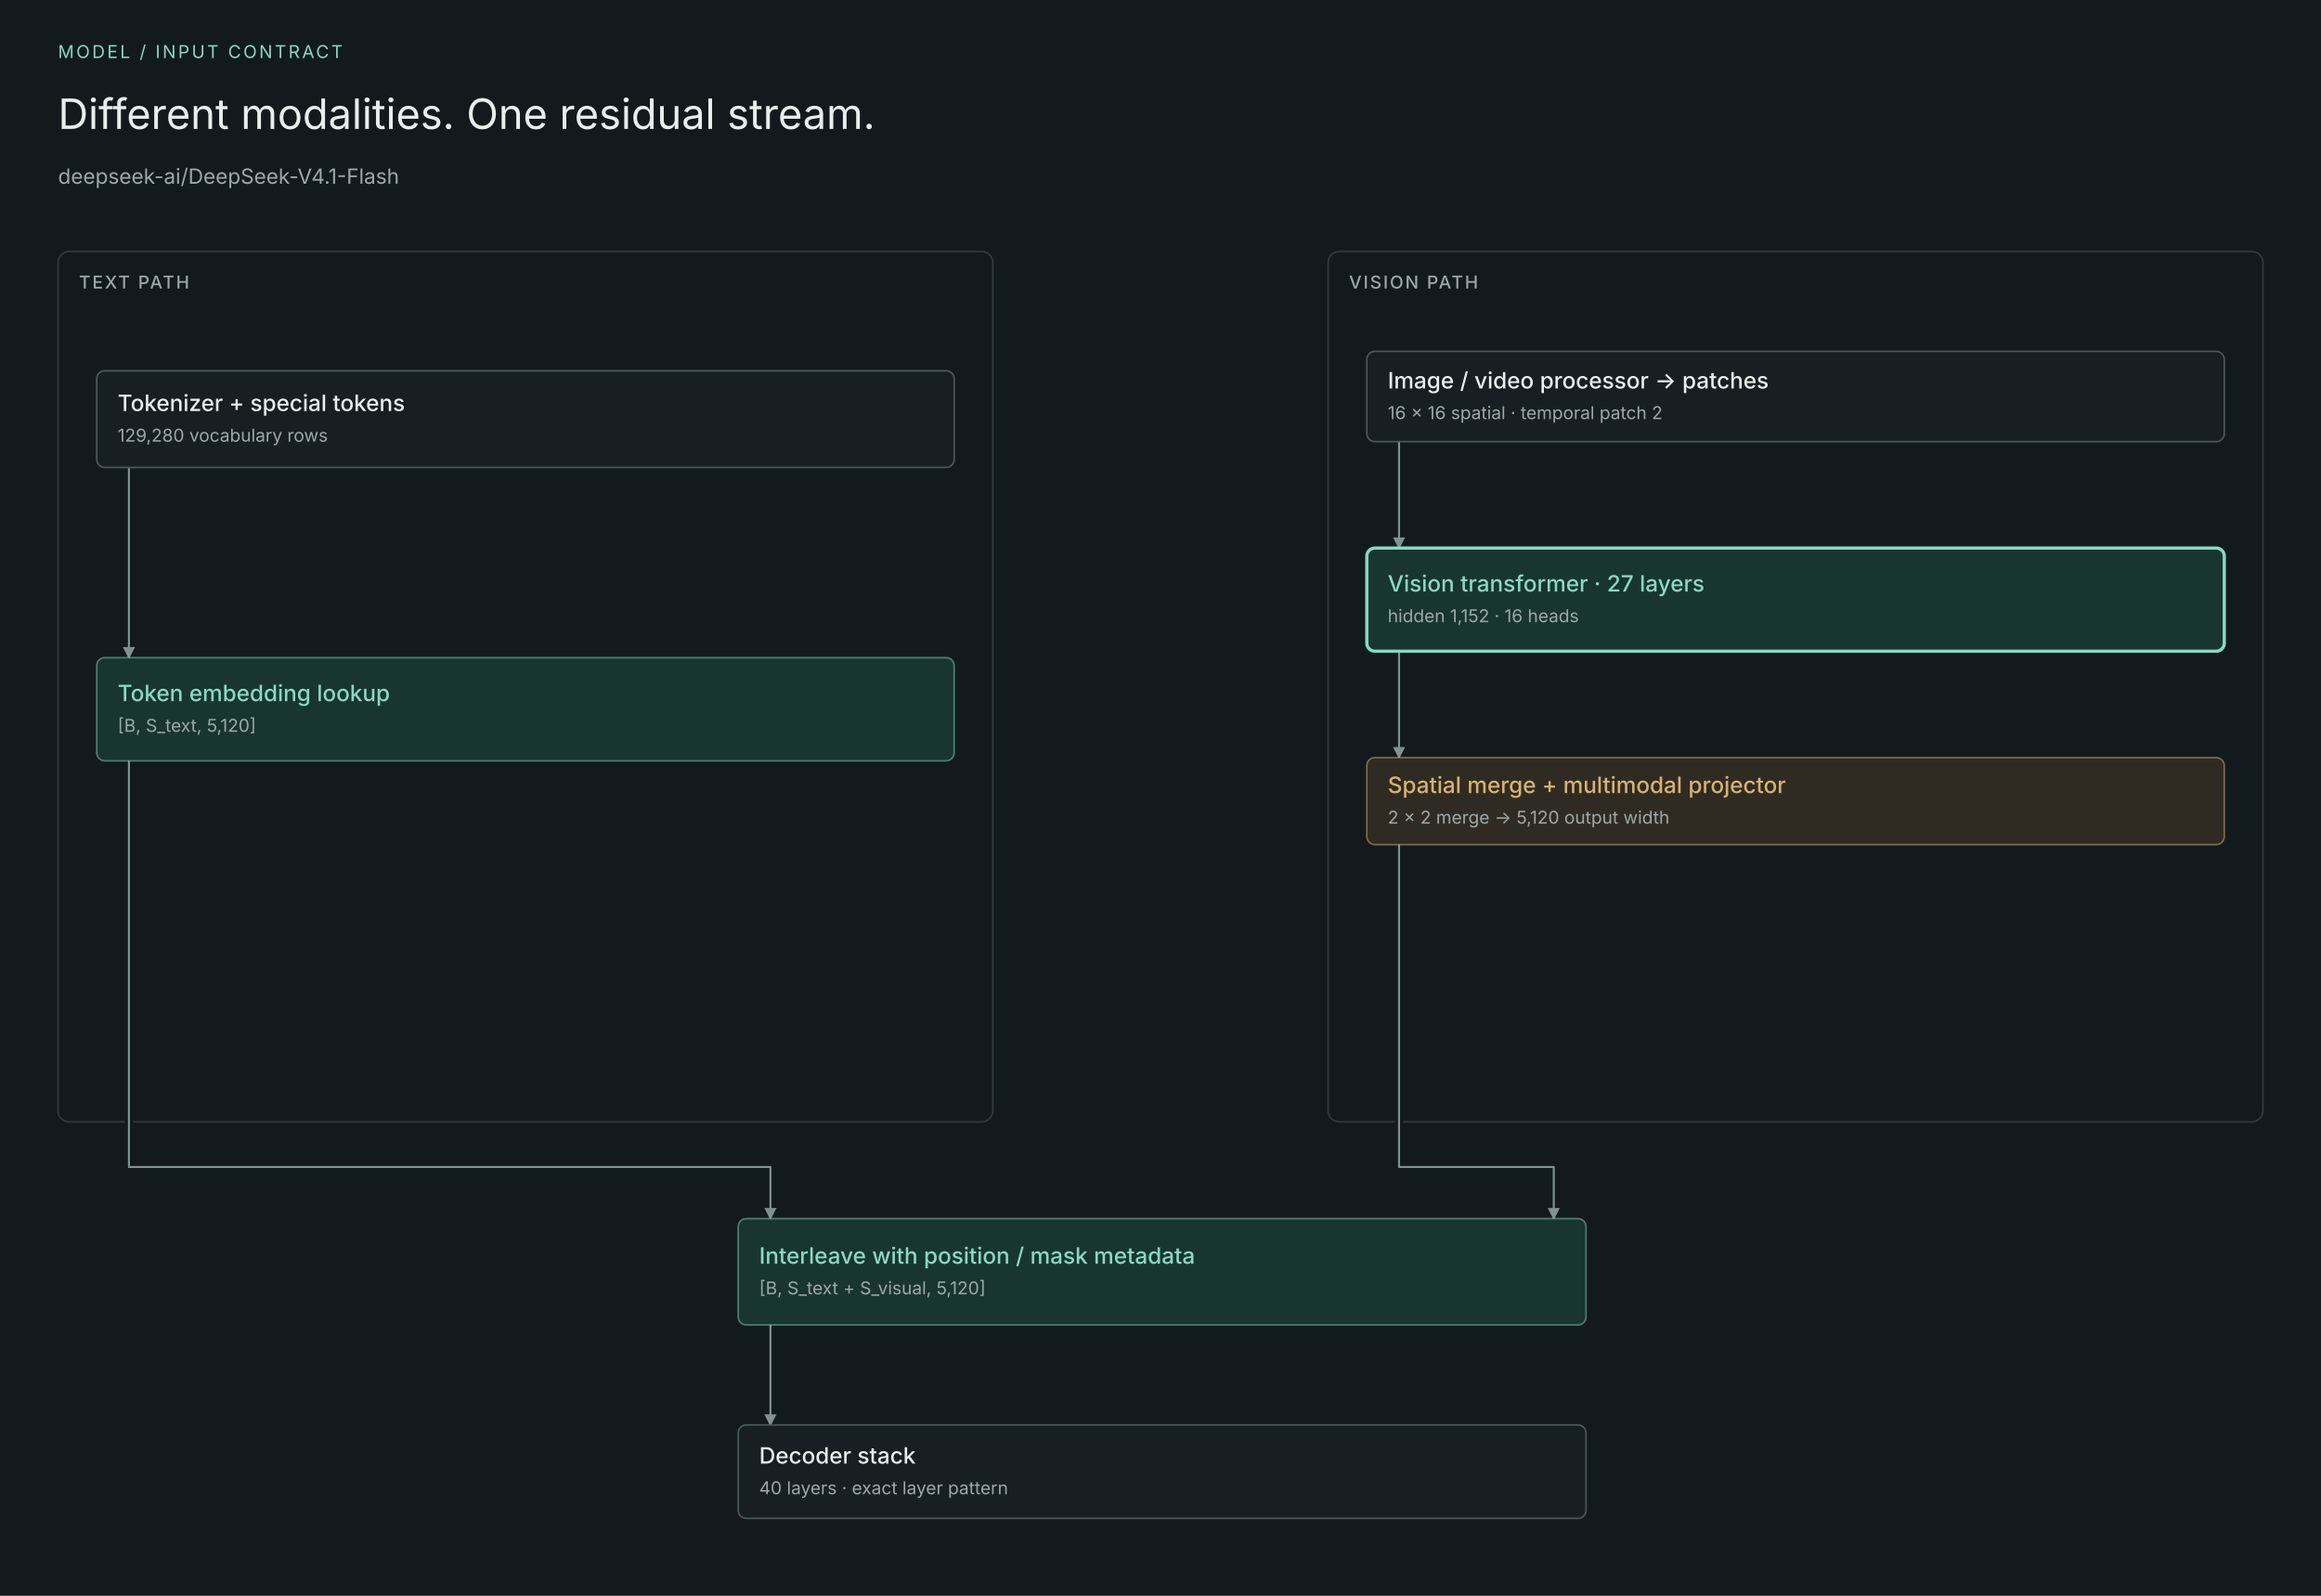
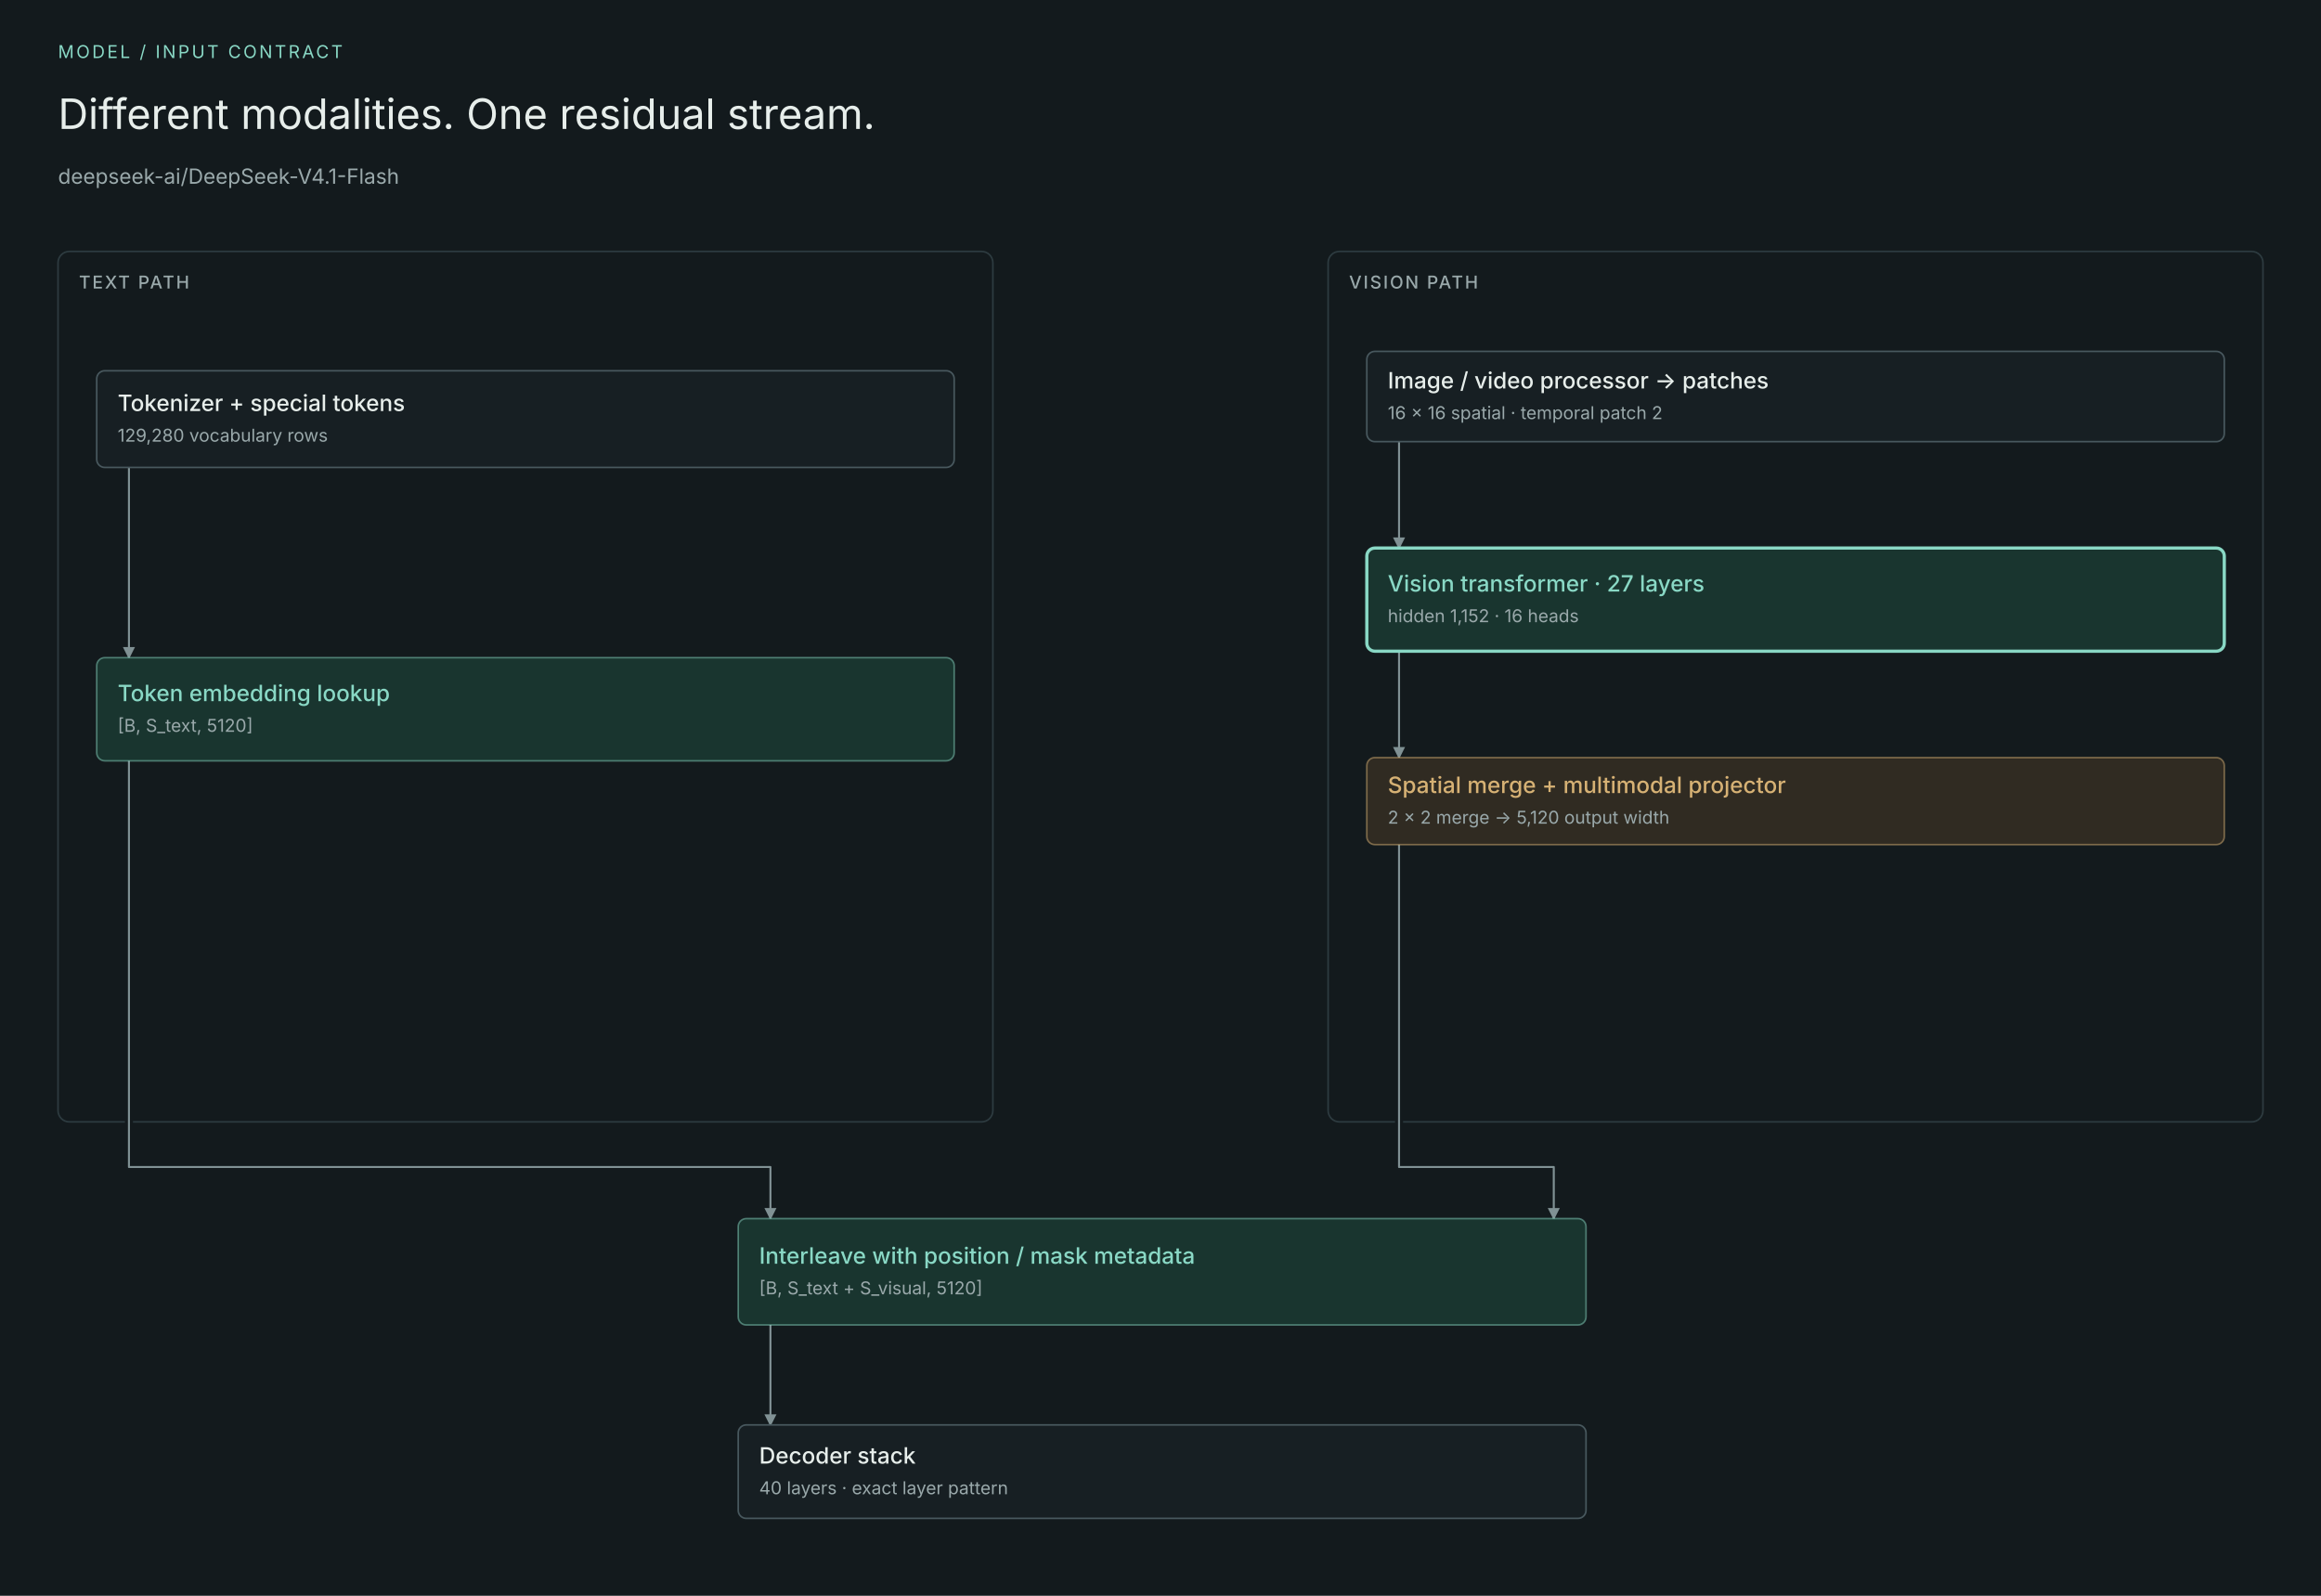
<svg xmlns="http://www.w3.org/2000/svg" class="schematic" id="schematic" viewBox="0 0 1440 990" role="group" aria-label="DeepSeek V4.1 Flash Architecture schematic" style="fill:rgb(0, 0, 0);fill-opacity:1;stroke:none;stroke-width:1px;stroke-opacity:1;stroke-dasharray:none;stroke-linecap:butt;stroke-linejoin:miter;font-family:Inter, -apple-system, &quot;system-ui&quot;, &quot;Segoe UI&quot;, Arial, sans-serif;font-size:14px;font-weight:400;letter-spacing:normal;text-anchor:start;opacity:1" width="1440" height="990">
  <defs style="fill:rgb(0, 0, 0);fill-opacity:1;stroke:none;stroke-width:1px;stroke-opacity:1;stroke-dasharray:none;stroke-linecap:butt;stroke-linejoin:miter;font-family:Inter, -apple-system, &quot;system-ui&quot;, &quot;Segoe UI&quot;, Arial, sans-serif;font-size:14px;font-weight:400;letter-spacing:normal;text-anchor:start;opacity:1">
    <marker id="arrow-flow" viewBox="0 0 8 8" refX="7" refY="4" markerWidth="6" markerHeight="6" orient="auto-start-reverse" style="fill:rgb(0, 0, 0);fill-opacity:1;stroke:none;stroke-width:1px;stroke-opacity:1;stroke-dasharray:none;stroke-linecap:butt;stroke-linejoin:miter;font-family:Inter, -apple-system, &quot;system-ui&quot;, &quot;Segoe UI&quot;, Arial, sans-serif;font-size:14px;font-weight:400;letter-spacing:normal;text-anchor:start;opacity:1">
      <path d="M 0 0 L 8 4 L 0 8 Z" style="fill:rgb(128, 145, 148);fill-opacity:1;stroke:none;stroke-width:1px;stroke-opacity:1;stroke-dasharray:none;stroke-linecap:butt;stroke-linejoin:miter;font-family:Inter, -apple-system, &quot;system-ui&quot;, &quot;Segoe UI&quot;, Arial, sans-serif;font-size:14px;font-weight:400;letter-spacing:normal;text-anchor:start;opacity:1" />
    </marker>
    <marker id="arrow-state" viewBox="0 0 8 8" refX="7" refY="4" markerWidth="6" markerHeight="6" orient="auto-start-reverse" style="fill:rgb(0, 0, 0);fill-opacity:1;stroke:none;stroke-width:1px;stroke-opacity:1;stroke-dasharray:none;stroke-linecap:butt;stroke-linejoin:miter;font-family:Inter, -apple-system, &quot;system-ui&quot;, &quot;Segoe UI&quot;, Arial, sans-serif;font-size:14px;font-weight:400;letter-spacing:normal;text-anchor:start;opacity:1">
      <path d="M 0 0 L 8 4 L 0 8 Z" style="fill:rgb(214, 177, 116);fill-opacity:1;stroke:none;stroke-width:1px;stroke-opacity:1;stroke-dasharray:none;stroke-linecap:butt;stroke-linejoin:miter;font-family:Inter, -apple-system, &quot;system-ui&quot;, &quot;Segoe UI&quot;, Arial, sans-serif;font-size:14px;font-weight:400;letter-spacing:normal;text-anchor:start;opacity:1" />
    </marker>
    <marker id="arrow-residual" viewBox="0 0 8 8" refX="7" refY="4" markerWidth="6" markerHeight="6" orient="auto-start-reverse" style="fill:rgb(0, 0, 0);fill-opacity:1;stroke:none;stroke-width:1px;stroke-opacity:1;stroke-dasharray:none;stroke-linecap:butt;stroke-linejoin:miter;font-family:Inter, -apple-system, &quot;system-ui&quot;, &quot;Segoe UI&quot;, Arial, sans-serif;font-size:14px;font-weight:400;letter-spacing:normal;text-anchor:start;opacity:1">
      <path d="M 0 0 L 8 4 L 0 8 Z" style="fill:rgb(128, 145, 148);fill-opacity:1;stroke:none;stroke-width:1px;stroke-opacity:1;stroke-dasharray:none;stroke-linecap:butt;stroke-linejoin:miter;font-family:Inter, -apple-system, &quot;system-ui&quot;, &quot;Segoe UI&quot;, Arial, sans-serif;font-size:14px;font-weight:400;letter-spacing:normal;text-anchor:start;opacity:1" />
    </marker>
    <marker id="arrow-comm" viewBox="0 0 8 8" refX="7" refY="4" markerWidth="6" markerHeight="6" orient="auto-start-reverse" style="fill:rgb(0, 0, 0);fill-opacity:1;stroke:none;stroke-width:1px;stroke-opacity:1;stroke-dasharray:none;stroke-linecap:butt;stroke-linejoin:miter;font-family:Inter, -apple-system, &quot;system-ui&quot;, &quot;Segoe UI&quot;, Arial, sans-serif;font-size:14px;font-weight:400;letter-spacing:normal;text-anchor:start;opacity:1">
      <path d="M 0 0 L 8 4 L 0 8 Z" style="fill:rgb(183, 167, 228);fill-opacity:1;stroke:none;stroke-width:1px;stroke-opacity:1;stroke-dasharray:none;stroke-linecap:butt;stroke-linejoin:miter;font-family:Inter, -apple-system, &quot;system-ui&quot;, &quot;Segoe UI&quot;, Arial, sans-serif;font-size:14px;font-weight:400;letter-spacing:normal;text-anchor:start;opacity:1" />
    </marker>
    <marker id="arrow-control" viewBox="0 0 8 8" refX="7" refY="4" markerWidth="6" markerHeight="6" orient="auto-start-reverse" style="fill:rgb(0, 0, 0);fill-opacity:1;stroke:none;stroke-width:1px;stroke-opacity:1;stroke-dasharray:none;stroke-linecap:butt;stroke-linejoin:miter;font-family:Inter, -apple-system, &quot;system-ui&quot;, &quot;Segoe UI&quot;, Arial, sans-serif;font-size:14px;font-weight:400;letter-spacing:normal;text-anchor:start;opacity:1">
      <path d="M 0 0 L 8 4 L 0 8 Z" style="fill:rgb(128, 145, 148);fill-opacity:1;stroke:none;stroke-width:1px;stroke-opacity:1;stroke-dasharray:none;stroke-linecap:butt;stroke-linejoin:miter;font-family:Inter, -apple-system, &quot;system-ui&quot;, &quot;Segoe UI&quot;, Arial, sans-serif;font-size:14px;font-weight:400;letter-spacing:normal;text-anchor:start;opacity:1" />
    </marker>
    <marker id="arrow-delay" viewBox="0 0 8 8" refX="7" refY="4" markerWidth="6" markerHeight="6" orient="auto-start-reverse" style="fill:rgb(0, 0, 0);fill-opacity:1;stroke:none;stroke-width:1px;stroke-opacity:1;stroke-dasharray:none;stroke-linecap:butt;stroke-linejoin:miter;font-family:Inter, -apple-system, &quot;system-ui&quot;, &quot;Segoe UI&quot;, Arial, sans-serif;font-size:14px;font-weight:400;letter-spacing:normal;text-anchor:start;opacity:1">
      <path d="M 0 0 L 8 4 L 0 8 Z" style="fill:rgb(214, 177, 116);fill-opacity:1;stroke:none;stroke-width:1px;stroke-opacity:1;stroke-dasharray:none;stroke-linecap:butt;stroke-linejoin:miter;font-family:Inter, -apple-system, &quot;system-ui&quot;, &quot;Segoe UI&quot;, Arial, sans-serif;font-size:14px;font-weight:400;letter-spacing:normal;text-anchor:start;opacity:1" />
    </marker>
    <marker id="arrow-host" viewBox="0 0 8 8" refX="7" refY="4" markerWidth="6" markerHeight="6" orient="auto-start-reverse" style="fill:rgb(0, 0, 0);fill-opacity:1;stroke:none;stroke-width:1px;stroke-opacity:1;stroke-dasharray:none;stroke-linecap:butt;stroke-linejoin:miter;font-family:Inter, -apple-system, &quot;system-ui&quot;, &quot;Segoe UI&quot;, Arial, sans-serif;font-size:14px;font-weight:400;letter-spacing:normal;text-anchor:start;opacity:1">
      <path d="M 0 0 L 8 4 L 0 8 Z" style="fill:rgb(128, 145, 148);fill-opacity:1;stroke:none;stroke-width:1px;stroke-opacity:1;stroke-dasharray:none;stroke-linecap:butt;stroke-linejoin:miter;font-family:Inter, -apple-system, &quot;system-ui&quot;, &quot;Segoe UI&quot;, Arial, sans-serif;font-size:14px;font-weight:400;letter-spacing:normal;text-anchor:start;opacity:1" />
    </marker>
    <marker id="arrow-nvlink" viewBox="0 0 8 8" refX="7" refY="4" markerWidth="6" markerHeight="6" orient="auto-start-reverse" style="fill:rgb(0, 0, 0);fill-opacity:1;stroke:none;stroke-width:1px;stroke-opacity:1;stroke-dasharray:none;stroke-linecap:butt;stroke-linejoin:miter;font-family:Inter, -apple-system, &quot;system-ui&quot;, &quot;Segoe UI&quot;, Arial, sans-serif;font-size:14px;font-weight:400;letter-spacing:normal;text-anchor:start;opacity:1">
      <path d="M 0 0 L 8 4 L 0 8 Z" style="fill:rgb(128, 145, 148);fill-opacity:1;stroke:none;stroke-width:1px;stroke-opacity:1;stroke-dasharray:none;stroke-linecap:butt;stroke-linejoin:miter;font-family:Inter, -apple-system, &quot;system-ui&quot;, &quot;Segoe UI&quot;, Arial, sans-serif;font-size:14px;font-weight:400;letter-spacing:normal;text-anchor:start;opacity:1" />
    </marker>
    <marker id="arrow-inactive" viewBox="0 0 8 8" refX="7" refY="4" markerWidth="6" markerHeight="6" orient="auto-start-reverse" style="fill:rgb(0, 0, 0);fill-opacity:1;stroke:none;stroke-width:1px;stroke-opacity:1;stroke-dasharray:none;stroke-linecap:butt;stroke-linejoin:miter;font-family:Inter, -apple-system, &quot;system-ui&quot;, &quot;Segoe UI&quot;, Arial, sans-serif;font-size:14px;font-weight:400;letter-spacing:normal;text-anchor:start;opacity:1">
      <path d="M 0 0 L 8 4 L 0 8 Z" style="fill:rgb(128, 145, 148);fill-opacity:1;stroke:none;stroke-width:1px;stroke-opacity:1;stroke-dasharray:none;stroke-linecap:butt;stroke-linejoin:miter;font-family:Inter, -apple-system, &quot;system-ui&quot;, &quot;Segoe UI&quot;, Arial, sans-serif;font-size:14px;font-weight:400;letter-spacing:normal;text-anchor:start;opacity:1" />
    </marker>
  </defs>
  <rect class="canvas-bg" width="1440" height="990" style="fill:rgb(19, 26, 29);fill-opacity:1;stroke:none;stroke-width:1px;stroke-opacity:1;stroke-dasharray:none;stroke-linecap:butt;stroke-linejoin:miter;font-family:Inter, -apple-system, &quot;system-ui&quot;, &quot;Segoe UI&quot;, Arial, sans-serif;font-size:14px;font-weight:400;letter-spacing:normal;text-anchor:start;opacity:1" />
  <g class="diagram-group" data-group="text-input-region" style="fill:rgb(0, 0, 0);fill-opacity:1;stroke:none;stroke-width:1px;stroke-opacity:1;stroke-dasharray:none;stroke-linecap:butt;stroke-linejoin:miter;font-family:Inter, -apple-system, &quot;system-ui&quot;, &quot;Segoe UI&quot;, Arial, sans-serif;font-size:14px;font-weight:400;letter-spacing:normal;text-anchor:start;opacity:1">
    <rect class="group-box" x="36" y="156" width="580" height="540" rx="7" style="fill:none;fill-opacity:1;stroke:rgb(45, 59, 64);stroke-width:1px;stroke-opacity:1;stroke-dasharray:none;stroke-linecap:butt;stroke-linejoin:miter;font-family:Inter, -apple-system, &quot;system-ui&quot;, &quot;Segoe UI&quot;, Arial, sans-serif;font-size:14px;font-weight:400;letter-spacing:normal;text-anchor:start;opacity:1" />
    <text class="group-title" x="49" y="179" style="fill:rgb(154, 169, 171);fill-opacity:1;stroke:none;stroke-width:1px;stroke-opacity:1;stroke-dasharray:none;stroke-linecap:butt;stroke-linejoin:miter;font-family:Inter, -apple-system, &quot;system-ui&quot;, &quot;Segoe UI&quot;, Arial, sans-serif;font-size:11px;font-weight:500;letter-spacing:1.1px;text-anchor:start;opacity:1">TEXT PATH</text>
  </g>
  <g class="diagram-group" data-group="vision-input-region" style="fill:rgb(0, 0, 0);fill-opacity:1;stroke:none;stroke-width:1px;stroke-opacity:1;stroke-dasharray:none;stroke-linecap:butt;stroke-linejoin:miter;font-family:Inter, -apple-system, &quot;system-ui&quot;, &quot;Segoe UI&quot;, Arial, sans-serif;font-size:14px;font-weight:400;letter-spacing:normal;text-anchor:start;opacity:1">
    <rect class="group-box" x="824" y="156" width="580" height="540" rx="7" style="fill:none;fill-opacity:1;stroke:rgb(45, 59, 64);stroke-width:1px;stroke-opacity:1;stroke-dasharray:none;stroke-linecap:butt;stroke-linejoin:miter;font-family:Inter, -apple-system, &quot;system-ui&quot;, &quot;Segoe UI&quot;, Arial, sans-serif;font-size:14px;font-weight:400;letter-spacing:normal;text-anchor:start;opacity:1" />
    <text class="group-title" x="837" y="179" style="fill:rgb(154, 169, 171);fill-opacity:1;stroke:none;stroke-width:1px;stroke-opacity:1;stroke-dasharray:none;stroke-linecap:butt;stroke-linejoin:miter;font-family:Inter, -apple-system, &quot;system-ui&quot;, &quot;Segoe UI&quot;, Arial, sans-serif;font-size:11px;font-weight:500;letter-spacing:1.1px;text-anchor:start;opacity:1">VISION PATH</text>
  </g>
  <g class="edge  " data-edge="wire-0" style="fill:rgb(0, 0, 0);fill-opacity:1;stroke:none;stroke-width:1px;stroke-opacity:1;stroke-dasharray:none;stroke-linecap:butt;stroke-linejoin:miter;font-family:Inter, -apple-system, &quot;system-ui&quot;, &quot;Segoe UI&quot;, Arial, sans-serif;font-size:14px;font-weight:400;letter-spacing:normal;text-anchor:start;opacity:1">
    <path class="wire-halo" d="M80 290 L80 408" style="fill:none;fill-opacity:1;stroke:rgb(19, 26, 29);stroke-width:5px;stroke-opacity:1;stroke-dasharray:none;stroke-linecap:butt;stroke-linejoin:round;font-family:Inter, -apple-system, &quot;system-ui&quot;, &quot;Segoe UI&quot;, Arial, sans-serif;font-size:14px;font-weight:400;letter-spacing:normal;text-anchor:start;opacity:1" />
    <path class="wire flow" d="M80 290 L80 408" marker-end="url(#arrow-flow)" style="fill:none;fill-opacity:1;stroke:rgb(128, 145, 148);stroke-width:1.25px;stroke-opacity:1;stroke-dasharray:none;stroke-linecap:round;stroke-linejoin:round;font-family:Inter, -apple-system, &quot;system-ui&quot;, &quot;Segoe UI&quot;, Arial, sans-serif;font-size:14px;font-weight:400;letter-spacing:normal;text-anchor:start;opacity:1" />
  </g>
  <g class="edge  " data-edge="wire-1" style="fill:rgb(0, 0, 0);fill-opacity:1;stroke:none;stroke-width:1px;stroke-opacity:1;stroke-dasharray:none;stroke-linecap:butt;stroke-linejoin:miter;font-family:Inter, -apple-system, &quot;system-ui&quot;, &quot;Segoe UI&quot;, Arial, sans-serif;font-size:14px;font-weight:400;letter-spacing:normal;text-anchor:start;opacity:1">
    <path class="wire-halo" d="M868 274 L868 340" style="fill:none;fill-opacity:1;stroke:rgb(19, 26, 29);stroke-width:5px;stroke-opacity:1;stroke-dasharray:none;stroke-linecap:butt;stroke-linejoin:round;font-family:Inter, -apple-system, &quot;system-ui&quot;, &quot;Segoe UI&quot;, Arial, sans-serif;font-size:14px;font-weight:400;letter-spacing:normal;text-anchor:start;opacity:1" />
    <path class="wire flow" d="M868 274 L868 340" marker-end="url(#arrow-flow)" style="fill:none;fill-opacity:1;stroke:rgb(128, 145, 148);stroke-width:1.25px;stroke-opacity:1;stroke-dasharray:none;stroke-linecap:round;stroke-linejoin:round;font-family:Inter, -apple-system, &quot;system-ui&quot;, &quot;Segoe UI&quot;, Arial, sans-serif;font-size:14px;font-weight:400;letter-spacing:normal;text-anchor:start;opacity:1" />
  </g>
  <g class="edge  " data-edge="wire-2" style="fill:rgb(0, 0, 0);fill-opacity:1;stroke:none;stroke-width:1px;stroke-opacity:1;stroke-dasharray:none;stroke-linecap:butt;stroke-linejoin:miter;font-family:Inter, -apple-system, &quot;system-ui&quot;, &quot;Segoe UI&quot;, Arial, sans-serif;font-size:14px;font-weight:400;letter-spacing:normal;text-anchor:start;opacity:1">
    <path class="wire-halo" d="M868 404 L868 470" style="fill:none;fill-opacity:1;stroke:rgb(19, 26, 29);stroke-width:5px;stroke-opacity:1;stroke-dasharray:none;stroke-linecap:butt;stroke-linejoin:round;font-family:Inter, -apple-system, &quot;system-ui&quot;, &quot;Segoe UI&quot;, Arial, sans-serif;font-size:14px;font-weight:400;letter-spacing:normal;text-anchor:start;opacity:1" />
    <path class="wire flow" d="M868 404 L868 470" marker-end="url(#arrow-flow)" style="fill:none;fill-opacity:1;stroke:rgb(128, 145, 148);stroke-width:1.25px;stroke-opacity:1;stroke-dasharray:none;stroke-linecap:round;stroke-linejoin:round;font-family:Inter, -apple-system, &quot;system-ui&quot;, &quot;Segoe UI&quot;, Arial, sans-serif;font-size:14px;font-weight:400;letter-spacing:normal;text-anchor:start;opacity:1" />
  </g>
  <g class="edge  " data-edge="wire-3" style="fill:rgb(0, 0, 0);fill-opacity:1;stroke:none;stroke-width:1px;stroke-opacity:1;stroke-dasharray:none;stroke-linecap:butt;stroke-linejoin:miter;font-family:Inter, -apple-system, &quot;system-ui&quot;, &quot;Segoe UI&quot;, Arial, sans-serif;font-size:14px;font-weight:400;letter-spacing:normal;text-anchor:start;opacity:1">
    <path class="wire-halo" d="M80 472 L80 724 L478 724 L478 756" style="fill:none;fill-opacity:1;stroke:rgb(19, 26, 29);stroke-width:5px;stroke-opacity:1;stroke-dasharray:none;stroke-linecap:butt;stroke-linejoin:round;font-family:Inter, -apple-system, &quot;system-ui&quot;, &quot;Segoe UI&quot;, Arial, sans-serif;font-size:14px;font-weight:400;letter-spacing:normal;text-anchor:start;opacity:1" />
    <path class="wire flow" d="M80 472 L80 724 L478 724 L478 756" marker-end="url(#arrow-flow)" style="fill:none;fill-opacity:1;stroke:rgb(128, 145, 148);stroke-width:1.25px;stroke-opacity:1;stroke-dasharray:none;stroke-linecap:round;stroke-linejoin:round;font-family:Inter, -apple-system, &quot;system-ui&quot;, &quot;Segoe UI&quot;, Arial, sans-serif;font-size:14px;font-weight:400;letter-spacing:normal;text-anchor:start;opacity:1" />
  </g>
  <g class="edge  " data-edge="wire-4" style="fill:rgb(0, 0, 0);fill-opacity:1;stroke:none;stroke-width:1px;stroke-opacity:1;stroke-dasharray:none;stroke-linecap:butt;stroke-linejoin:miter;font-family:Inter, -apple-system, &quot;system-ui&quot;, &quot;Segoe UI&quot;, Arial, sans-serif;font-size:14px;font-weight:400;letter-spacing:normal;text-anchor:start;opacity:1">
    <path class="wire-halo" d="M868 524 L868 724 L964 724 L964 756" style="fill:none;fill-opacity:1;stroke:rgb(19, 26, 29);stroke-width:5px;stroke-opacity:1;stroke-dasharray:none;stroke-linecap:butt;stroke-linejoin:round;font-family:Inter, -apple-system, &quot;system-ui&quot;, &quot;Segoe UI&quot;, Arial, sans-serif;font-size:14px;font-weight:400;letter-spacing:normal;text-anchor:start;opacity:1" />
    <path class="wire flow" d="M868 524 L868 724 L964 724 L964 756" marker-end="url(#arrow-flow)" style="fill:none;fill-opacity:1;stroke:rgb(128, 145, 148);stroke-width:1.25px;stroke-opacity:1;stroke-dasharray:none;stroke-linecap:round;stroke-linejoin:round;font-family:Inter, -apple-system, &quot;system-ui&quot;, &quot;Segoe UI&quot;, Arial, sans-serif;font-size:14px;font-weight:400;letter-spacing:normal;text-anchor:start;opacity:1" />
  </g>
  <g class="edge  " data-edge="wire-5" style="fill:rgb(0, 0, 0);fill-opacity:1;stroke:none;stroke-width:1px;stroke-opacity:1;stroke-dasharray:none;stroke-linecap:butt;stroke-linejoin:miter;font-family:Inter, -apple-system, &quot;system-ui&quot;, &quot;Segoe UI&quot;, Arial, sans-serif;font-size:14px;font-weight:400;letter-spacing:normal;text-anchor:start;opacity:1">
    <path class="wire-halo" d="M478 822 L478 884" style="fill:none;fill-opacity:1;stroke:rgb(19, 26, 29);stroke-width:5px;stroke-opacity:1;stroke-dasharray:none;stroke-linecap:butt;stroke-linejoin:round;font-family:Inter, -apple-system, &quot;system-ui&quot;, &quot;Segoe UI&quot;, Arial, sans-serif;font-size:14px;font-weight:400;letter-spacing:normal;text-anchor:start;opacity:1" />
    <path class="wire flow" d="M478 822 L478 884" marker-end="url(#arrow-flow)" style="fill:none;fill-opacity:1;stroke:rgb(128, 145, 148);stroke-width:1.25px;stroke-opacity:1;stroke-dasharray:none;stroke-linecap:round;stroke-linejoin:round;font-family:Inter, -apple-system, &quot;system-ui&quot;, &quot;Segoe UI&quot;, Arial, sans-serif;font-size:14px;font-weight:400;letter-spacing:normal;text-anchor:start;opacity:1" />
  </g>
  <g class="node op neutral    " data-node="tokenizer" role="button" aria-label="Tokenizer + special tokens — 129,280 vocabulary rows" style="fill:rgb(0, 0, 0);fill-opacity:1;stroke:none;stroke-width:1px;stroke-opacity:1;stroke-dasharray:none;stroke-linecap:butt;stroke-linejoin:miter;font-family:Inter, -apple-system, &quot;system-ui&quot;, &quot;Segoe UI&quot;, Arial, sans-serif;font-size:14px;font-weight:400;letter-spacing:normal;text-anchor:start;opacity:1">
    <rect class="node-box" x="60" y="230" width="532" height="60" rx="5" style="fill:rgb(23, 31, 35);fill-opacity:1;stroke:rgb(72, 88, 94);stroke-width:1px;stroke-opacity:1;stroke-dasharray:none;stroke-linecap:butt;stroke-linejoin:miter;font-family:Inter, -apple-system, &quot;system-ui&quot;, &quot;Segoe UI&quot;, Arial, sans-serif;font-size:14px;font-weight:400;letter-spacing:normal;text-anchor:start;opacity:1" />
    <text class="node-title" x="73" y="255" style="fill:rgb(231, 238, 235);fill-opacity:1;stroke:none;stroke-width:1px;stroke-opacity:1;stroke-dasharray:none;stroke-linecap:butt;stroke-linejoin:miter;font-family:Inter, -apple-system, &quot;system-ui&quot;, &quot;Segoe UI&quot;, Arial, sans-serif;font-size:14px;font-weight:550;letter-spacing:normal;text-anchor:start;opacity:1">Tokenizer + special tokens</text>
    <text class="node-sub" x="73" y="274" style="fill:rgb(154, 169, 171);fill-opacity:1;stroke:none;stroke-width:1px;stroke-opacity:1;stroke-dasharray:none;stroke-linecap:butt;stroke-linejoin:miter;font-family:Inter, -apple-system, &quot;system-ui&quot;, &quot;Segoe UI&quot;, Arial, sans-serif;font-size:11px;font-weight:400;letter-spacing:normal;text-anchor:start;opacity:1">129,280 vocabulary rows</text>
  </g>
-   <g class="node op compute    " data-node="text-embeddings" role="button" aria-label="Token embedding lookup — [B, S_text, 5,120]" style="fill:rgb(0, 0, 0);fill-opacity:1;stroke:none;stroke-width:1px;stroke-opacity:1;stroke-dasharray:none;stroke-linecap:butt;stroke-linejoin:miter;font-family:Inter, -apple-system, &quot;system-ui&quot;, &quot;Segoe UI&quot;, Arial, sans-serif;font-size:14px;font-weight:400;letter-spacing:normal;text-anchor:start;opacity:1">
+   <g class="node op compute    " data-node="text-embeddings" role="button" aria-label="Token embedding lookup — [B, S_text, 5120]" style="fill:rgb(0, 0, 0);fill-opacity:1;stroke:none;stroke-width:1px;stroke-opacity:1;stroke-dasharray:none;stroke-linecap:butt;stroke-linejoin:miter;font-family:Inter, -apple-system, &quot;system-ui&quot;, &quot;Segoe UI&quot;, Arial, sans-serif;font-size:14px;font-weight:400;letter-spacing:normal;text-anchor:start;opacity:1">
    <rect class="node-box" x="60" y="408" width="532" height="64" rx="5" style="fill:rgb(25, 53, 47);fill-opacity:1;stroke:rgb(137, 216, 197);stroke-width:1px;stroke-opacity:0.48;stroke-dasharray:none;stroke-linecap:butt;stroke-linejoin:miter;font-family:Inter, -apple-system, &quot;system-ui&quot;, &quot;Segoe UI&quot;, Arial, sans-serif;font-size:14px;font-weight:400;letter-spacing:normal;text-anchor:start;opacity:1" />
    <text class="node-title" x="73" y="435" style="fill:rgb(137, 216, 197);fill-opacity:1;stroke:none;stroke-width:1px;stroke-opacity:1;stroke-dasharray:none;stroke-linecap:butt;stroke-linejoin:miter;font-family:Inter, -apple-system, &quot;system-ui&quot;, &quot;Segoe UI&quot;, Arial, sans-serif;font-size:14px;font-weight:550;letter-spacing:normal;text-anchor:start;opacity:1">Token embedding lookup</text>
-     <text class="node-sub" x="73" y="454" style="fill:rgb(154, 169, 171);fill-opacity:1;stroke:none;stroke-width:1px;stroke-opacity:1;stroke-dasharray:none;stroke-linecap:butt;stroke-linejoin:miter;font-family:Inter, -apple-system, &quot;system-ui&quot;, &quot;Segoe UI&quot;, Arial, sans-serif;font-size:11px;font-weight:400;letter-spacing:normal;text-anchor:start;opacity:1">[B, S_text, 5,120]</text>
+     <text class="node-sub" x="73" y="454" style="fill:rgb(154, 169, 171);fill-opacity:1;stroke:none;stroke-width:1px;stroke-opacity:1;stroke-dasharray:none;stroke-linecap:butt;stroke-linejoin:miter;font-family:Inter, -apple-system, &quot;system-ui&quot;, &quot;Segoe UI&quot;, Arial, sans-serif;font-size:11px;font-weight:400;letter-spacing:normal;text-anchor:start;opacity:1">[B, S_text, 5120]</text>
  </g>
  <g class="node op neutral    " data-node="patches" role="button" aria-label="Image / video processor → patches — 16 × 16 spatial · temporal patch 2" style="fill:rgb(0, 0, 0);fill-opacity:1;stroke:none;stroke-width:1px;stroke-opacity:1;stroke-dasharray:none;stroke-linecap:butt;stroke-linejoin:miter;font-family:Inter, -apple-system, &quot;system-ui&quot;, &quot;Segoe UI&quot;, Arial, sans-serif;font-size:14px;font-weight:400;letter-spacing:normal;text-anchor:start;opacity:1">
    <rect class="node-box" x="848" y="218" width="532" height="56" rx="5" style="fill:rgb(23, 31, 35);fill-opacity:1;stroke:rgb(72, 88, 94);stroke-width:1px;stroke-opacity:1;stroke-dasharray:none;stroke-linecap:butt;stroke-linejoin:miter;font-family:Inter, -apple-system, &quot;system-ui&quot;, &quot;Segoe UI&quot;, Arial, sans-serif;font-size:14px;font-weight:400;letter-spacing:normal;text-anchor:start;opacity:1" />
    <text class="node-title" x="861" y="241" style="fill:rgb(231, 238, 235);fill-opacity:1;stroke:none;stroke-width:1px;stroke-opacity:1;stroke-dasharray:none;stroke-linecap:butt;stroke-linejoin:miter;font-family:Inter, -apple-system, &quot;system-ui&quot;, &quot;Segoe UI&quot;, Arial, sans-serif;font-size:14px;font-weight:550;letter-spacing:normal;text-anchor:start;opacity:1">Image / video processor → patches</text>
    <text class="node-sub" x="861" y="260" style="fill:rgb(154, 169, 171);fill-opacity:1;stroke:none;stroke-width:1px;stroke-opacity:1;stroke-dasharray:none;stroke-linecap:butt;stroke-linejoin:miter;font-family:Inter, -apple-system, &quot;system-ui&quot;, &quot;Segoe UI&quot;, Arial, sans-serif;font-size:11px;font-weight:400;letter-spacing:normal;text-anchor:start;opacity:1">16 × 16 spatial · temporal patch 2</text>
  </g>
  <g class="node op compute   selected " data-node="vision-tower" role="button" aria-label="Vision transformer · 27 layers — hidden 1,152 · 16 heads" style="fill:rgb(0, 0, 0);fill-opacity:1;stroke:none;stroke-width:1px;stroke-opacity:1;stroke-dasharray:none;stroke-linecap:butt;stroke-linejoin:miter;font-family:Inter, -apple-system, &quot;system-ui&quot;, &quot;Segoe UI&quot;, Arial, sans-serif;font-size:14px;font-weight:400;letter-spacing:normal;text-anchor:start;opacity:1">
    <rect class="node-box" x="848" y="340" width="532" height="64" rx="5" style="fill:rgb(25, 53, 47);fill-opacity:1;stroke:rgb(137, 216, 197);stroke-width:2px;stroke-opacity:1;stroke-dasharray:none;stroke-linecap:butt;stroke-linejoin:miter;font-family:Inter, -apple-system, &quot;system-ui&quot;, &quot;Segoe UI&quot;, Arial, sans-serif;font-size:14px;font-weight:400;letter-spacing:normal;text-anchor:start;opacity:1" />
    <text class="node-title" x="861" y="367" style="fill:rgb(137, 216, 197);fill-opacity:1;stroke:none;stroke-width:1px;stroke-opacity:1;stroke-dasharray:none;stroke-linecap:butt;stroke-linejoin:miter;font-family:Inter, -apple-system, &quot;system-ui&quot;, &quot;Segoe UI&quot;, Arial, sans-serif;font-size:14px;font-weight:550;letter-spacing:normal;text-anchor:start;opacity:1">Vision transformer · 27 layers</text>
    <text class="node-sub" x="861" y="386" style="fill:rgb(154, 169, 171);fill-opacity:1;stroke:none;stroke-width:1px;stroke-opacity:1;stroke-dasharray:none;stroke-linecap:butt;stroke-linejoin:miter;font-family:Inter, -apple-system, &quot;system-ui&quot;, &quot;Segoe UI&quot;, Arial, sans-serif;font-size:11px;font-weight:400;letter-spacing:normal;text-anchor:start;opacity:1">hidden 1,152 · 16 heads</text>
  </g>
  <g class="node op state    " data-node="vision-merge" role="button" aria-label="Spatial merge + multimodal projector — 2 × 2 merge → 5,120 output width" style="fill:rgb(0, 0, 0);fill-opacity:1;stroke:none;stroke-width:1px;stroke-opacity:1;stroke-dasharray:none;stroke-linecap:butt;stroke-linejoin:miter;font-family:Inter, -apple-system, &quot;system-ui&quot;, &quot;Segoe UI&quot;, Arial, sans-serif;font-size:14px;font-weight:400;letter-spacing:normal;text-anchor:start;opacity:1">
    <rect class="node-box" x="848" y="470" width="532" height="54" rx="5" style="fill:rgb(48, 43, 34);fill-opacity:1;stroke:rgb(214, 177, 116);stroke-width:1px;stroke-opacity:0.5;stroke-dasharray:none;stroke-linecap:butt;stroke-linejoin:miter;font-family:Inter, -apple-system, &quot;system-ui&quot;, &quot;Segoe UI&quot;, Arial, sans-serif;font-size:14px;font-weight:400;letter-spacing:normal;text-anchor:start;opacity:1" />
    <text class="node-title" x="861" y="492" style="fill:rgb(214, 177, 116);fill-opacity:1;stroke:none;stroke-width:1px;stroke-opacity:1;stroke-dasharray:none;stroke-linecap:butt;stroke-linejoin:miter;font-family:Inter, -apple-system, &quot;system-ui&quot;, &quot;Segoe UI&quot;, Arial, sans-serif;font-size:14px;font-weight:550;letter-spacing:normal;text-anchor:start;opacity:1">Spatial merge + multimodal projector</text>
    <text class="node-sub" x="861" y="511" style="fill:rgb(154, 169, 171);fill-opacity:1;stroke:none;stroke-width:1px;stroke-opacity:1;stroke-dasharray:none;stroke-linecap:butt;stroke-linejoin:miter;font-family:Inter, -apple-system, &quot;system-ui&quot;, &quot;Segoe UI&quot;, Arial, sans-serif;font-size:11px;font-weight:400;letter-spacing:normal;text-anchor:start;opacity:1">2 × 2 merge → 5,120 output width</text>
  </g>
-   <g class="node op compute    " data-node="interleave" role="button" aria-label="Interleave with position / mask metadata — [B, S_text + S_visual, 5,120]" style="fill:rgb(0, 0, 0);fill-opacity:1;stroke:none;stroke-width:1px;stroke-opacity:1;stroke-dasharray:none;stroke-linecap:butt;stroke-linejoin:miter;font-family:Inter, -apple-system, &quot;system-ui&quot;, &quot;Segoe UI&quot;, Arial, sans-serif;font-size:14px;font-weight:400;letter-spacing:normal;text-anchor:start;opacity:1">
+   <g class="node op compute    " data-node="interleave" role="button" aria-label="Interleave with position / mask metadata — [B, S_text + S_visual, 5120]" style="fill:rgb(0, 0, 0);fill-opacity:1;stroke:none;stroke-width:1px;stroke-opacity:1;stroke-dasharray:none;stroke-linecap:butt;stroke-linejoin:miter;font-family:Inter, -apple-system, &quot;system-ui&quot;, &quot;Segoe UI&quot;, Arial, sans-serif;font-size:14px;font-weight:400;letter-spacing:normal;text-anchor:start;opacity:1">
    <rect class="node-box" x="458" y="756" width="526" height="66" rx="5" style="fill:rgb(25, 53, 47);fill-opacity:1;stroke:rgb(137, 216, 197);stroke-width:1px;stroke-opacity:0.48;stroke-dasharray:none;stroke-linecap:butt;stroke-linejoin:miter;font-family:Inter, -apple-system, &quot;system-ui&quot;, &quot;Segoe UI&quot;, Arial, sans-serif;font-size:14px;font-weight:400;letter-spacing:normal;text-anchor:start;opacity:1" />
    <text class="node-title" x="471" y="784" style="fill:rgb(137, 216, 197);fill-opacity:1;stroke:none;stroke-width:1px;stroke-opacity:1;stroke-dasharray:none;stroke-linecap:butt;stroke-linejoin:miter;font-family:Inter, -apple-system, &quot;system-ui&quot;, &quot;Segoe UI&quot;, Arial, sans-serif;font-size:14px;font-weight:550;letter-spacing:normal;text-anchor:start;opacity:1">Interleave with position / mask metadata</text>
-     <text class="node-sub" x="471" y="803" style="fill:rgb(154, 169, 171);fill-opacity:1;stroke:none;stroke-width:1px;stroke-opacity:1;stroke-dasharray:none;stroke-linecap:butt;stroke-linejoin:miter;font-family:Inter, -apple-system, &quot;system-ui&quot;, &quot;Segoe UI&quot;, Arial, sans-serif;font-size:11px;font-weight:400;letter-spacing:normal;text-anchor:start;opacity:1">[B, S_text + S_visual, 5,120]</text>
+     <text class="node-sub" x="471" y="803" style="fill:rgb(154, 169, 171);fill-opacity:1;stroke:none;stroke-width:1px;stroke-opacity:1;stroke-dasharray:none;stroke-linecap:butt;stroke-linejoin:miter;font-family:Inter, -apple-system, &quot;system-ui&quot;, &quot;Segoe UI&quot;, Arial, sans-serif;font-size:11px;font-weight:400;letter-spacing:normal;text-anchor:start;opacity:1">[B, S_text + S_visual, 5120]</text>
  </g>
  <g class="node op neutral    " data-node="decoder-entry" role="button" aria-label="Decoder stack — 40 layers · exact layer pattern" style="fill:rgb(0, 0, 0);fill-opacity:1;stroke:none;stroke-width:1px;stroke-opacity:1;stroke-dasharray:none;stroke-linecap:butt;stroke-linejoin:miter;font-family:Inter, -apple-system, &quot;system-ui&quot;, &quot;Segoe UI&quot;, Arial, sans-serif;font-size:14px;font-weight:400;letter-spacing:normal;text-anchor:start;opacity:1">
    <rect class="node-box" x="458" y="884" width="526" height="58" rx="5" style="fill:rgb(23, 31, 35);fill-opacity:1;stroke:rgb(72, 88, 94);stroke-width:1px;stroke-opacity:1;stroke-dasharray:none;stroke-linecap:butt;stroke-linejoin:miter;font-family:Inter, -apple-system, &quot;system-ui&quot;, &quot;Segoe UI&quot;, Arial, sans-serif;font-size:14px;font-weight:400;letter-spacing:normal;text-anchor:start;opacity:1" />
    <text class="node-title" x="471" y="908" style="fill:rgb(231, 238, 235);fill-opacity:1;stroke:none;stroke-width:1px;stroke-opacity:1;stroke-dasharray:none;stroke-linecap:butt;stroke-linejoin:miter;font-family:Inter, -apple-system, &quot;system-ui&quot;, &quot;Segoe UI&quot;, Arial, sans-serif;font-size:14px;font-weight:550;letter-spacing:normal;text-anchor:start;opacity:1">Decoder stack</text>
    <text class="node-sub" x="471" y="927" style="fill:rgb(154, 169, 171);fill-opacity:1;stroke:none;stroke-width:1px;stroke-opacity:1;stroke-dasharray:none;stroke-linecap:butt;stroke-linejoin:miter;font-family:Inter, -apple-system, &quot;system-ui&quot;, &quot;Segoe UI&quot;, Arial, sans-serif;font-size:11px;font-weight:400;letter-spacing:normal;text-anchor:start;opacity:1">40 layers · exact layer pattern</text>
  </g>
  <text class="label compute" data-label="label-0" x="36" y="36" style="fill:rgb(137, 216, 197);fill-opacity:1;stroke:none;stroke-width:1px;stroke-opacity:1;stroke-dasharray:none;stroke-linecap:butt;stroke-linejoin:miter;font-family:Inter, -apple-system, &quot;system-ui&quot;, &quot;Segoe UI&quot;, Arial, sans-serif;font-size:11px;font-weight:400;letter-spacing:1.4px;text-anchor:start;opacity:1">MODEL / INPUT CONTRACT</text>
  <text class="label text" data-label="label-1" x="36" y="80" style="fill:rgb(231, 238, 235);fill-opacity:1;stroke:none;stroke-width:1px;stroke-opacity:1;stroke-dasharray:none;stroke-linecap:butt;stroke-linejoin:miter;font-family:Inter, -apple-system, &quot;system-ui&quot;, &quot;Segoe UI&quot;, Arial, sans-serif;font-size:26px;font-weight:400;letter-spacing:normal;text-anchor:start;opacity:1">Different modalities. One residual stream.</text>
  <text class="label muted" data-label="label-2" x="36" y="114" style="fill:rgb(154, 169, 171);fill-opacity:1;stroke:none;stroke-width:1px;stroke-opacity:1;stroke-dasharray:none;stroke-linecap:butt;stroke-linejoin:miter;font-family:Inter, -apple-system, &quot;system-ui&quot;, &quot;Segoe UI&quot;, Arial, sans-serif;font-size:13px;font-weight:400;letter-spacing:normal;text-anchor:start;opacity:1">deepseek-ai/DeepSeek-V4.1-Flash</text>
</svg>
